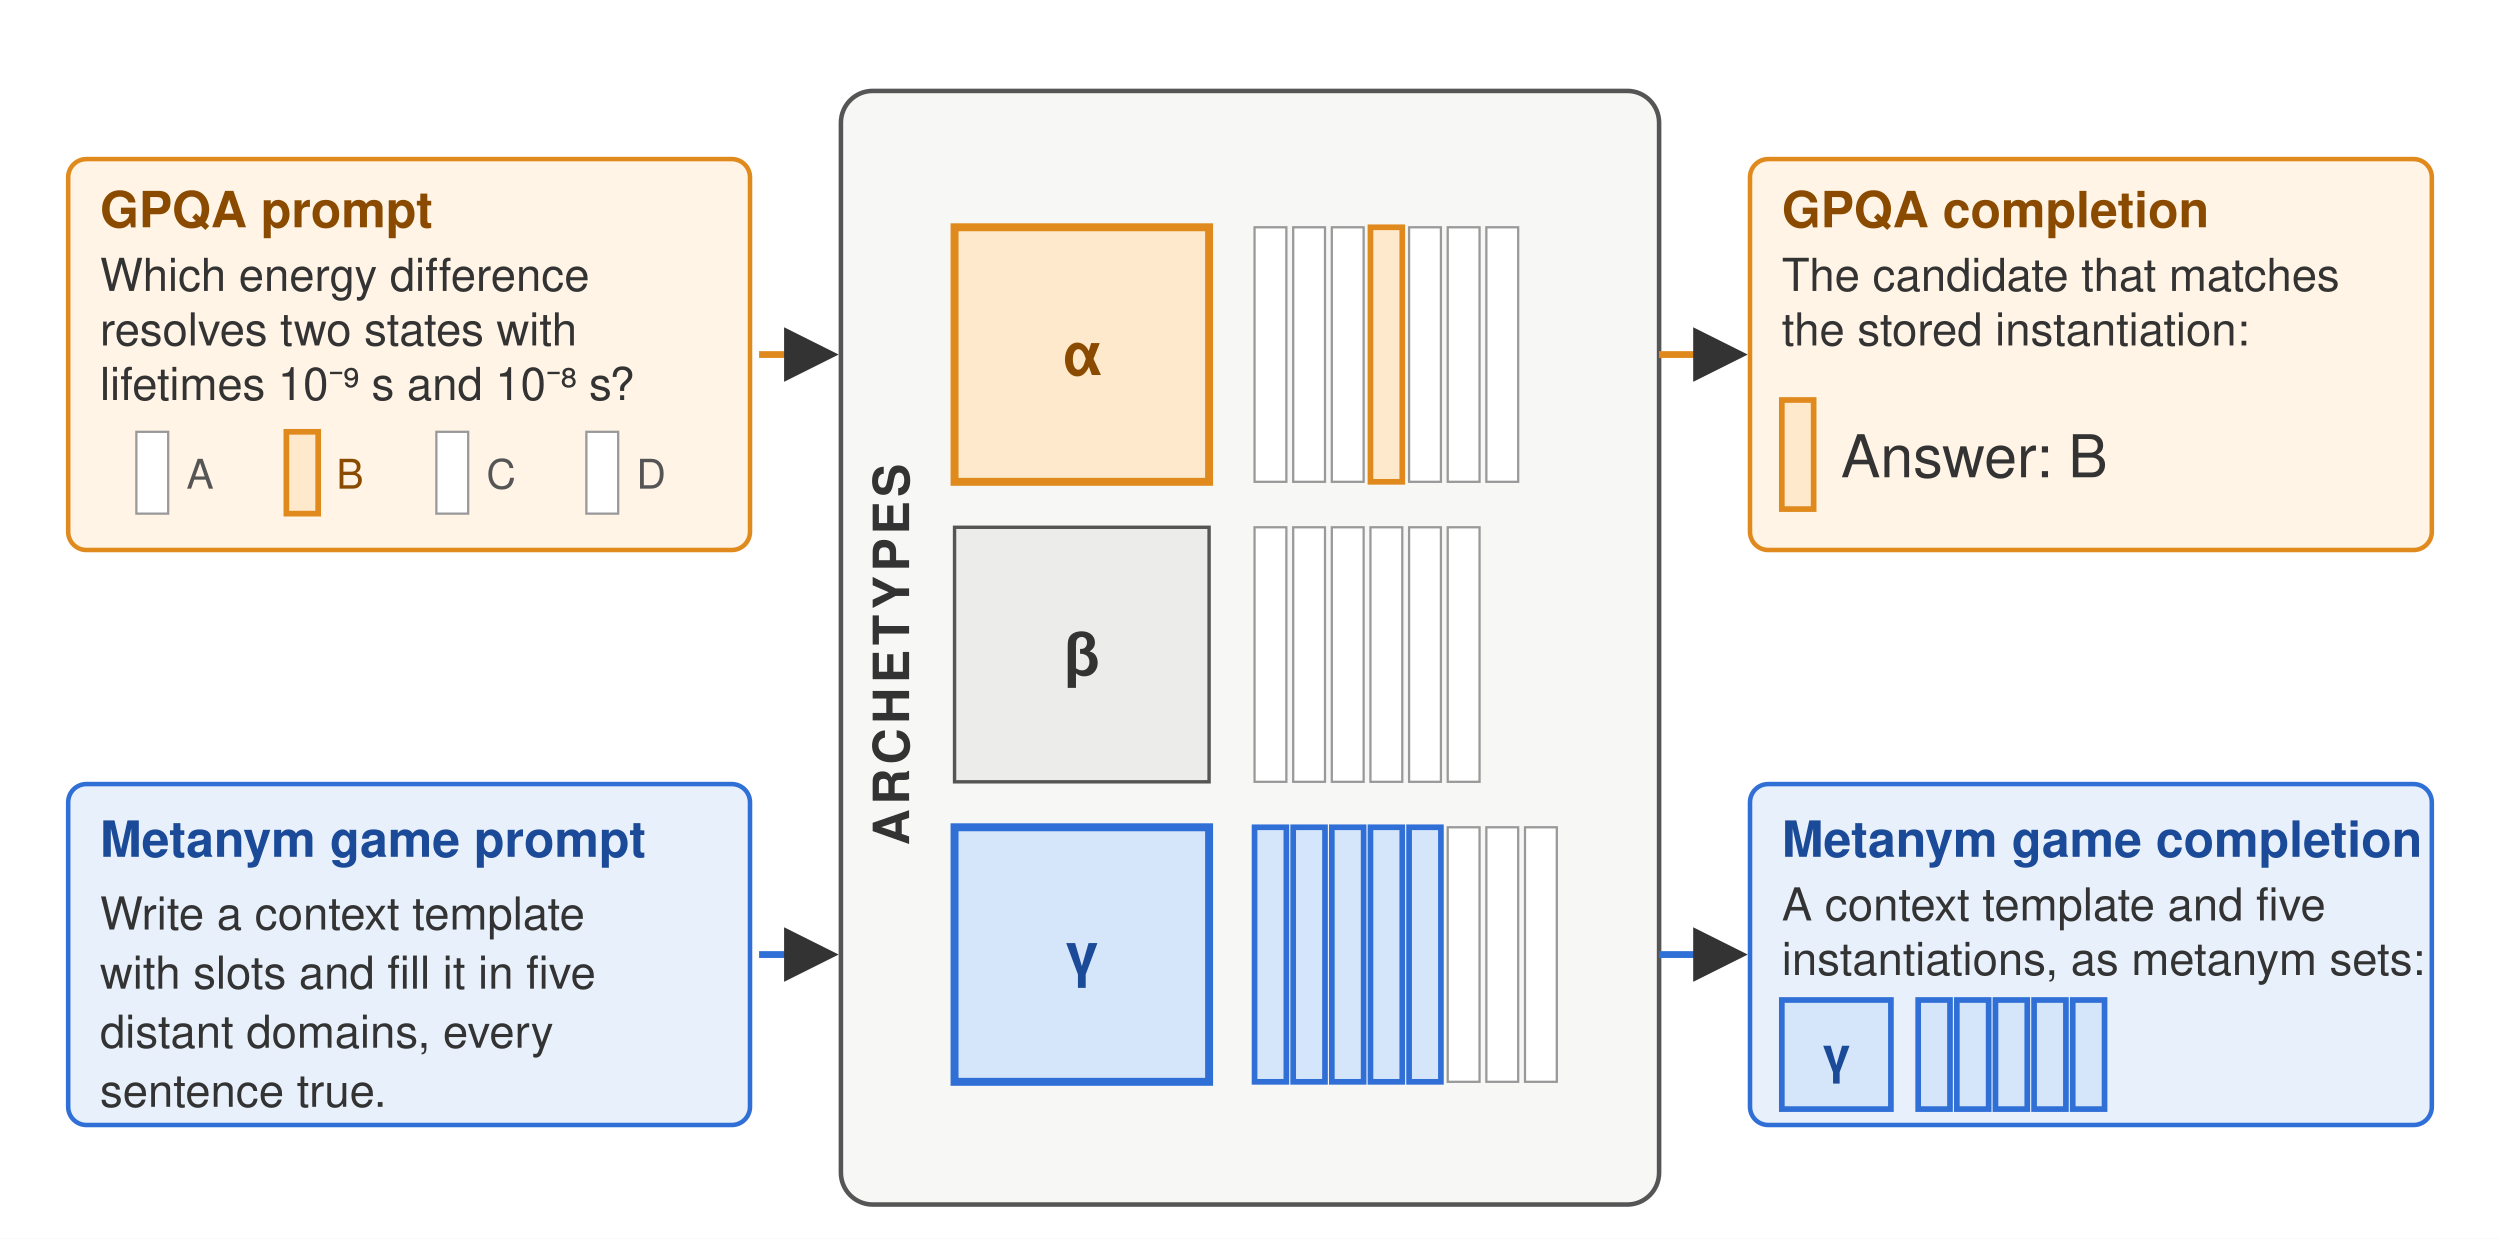
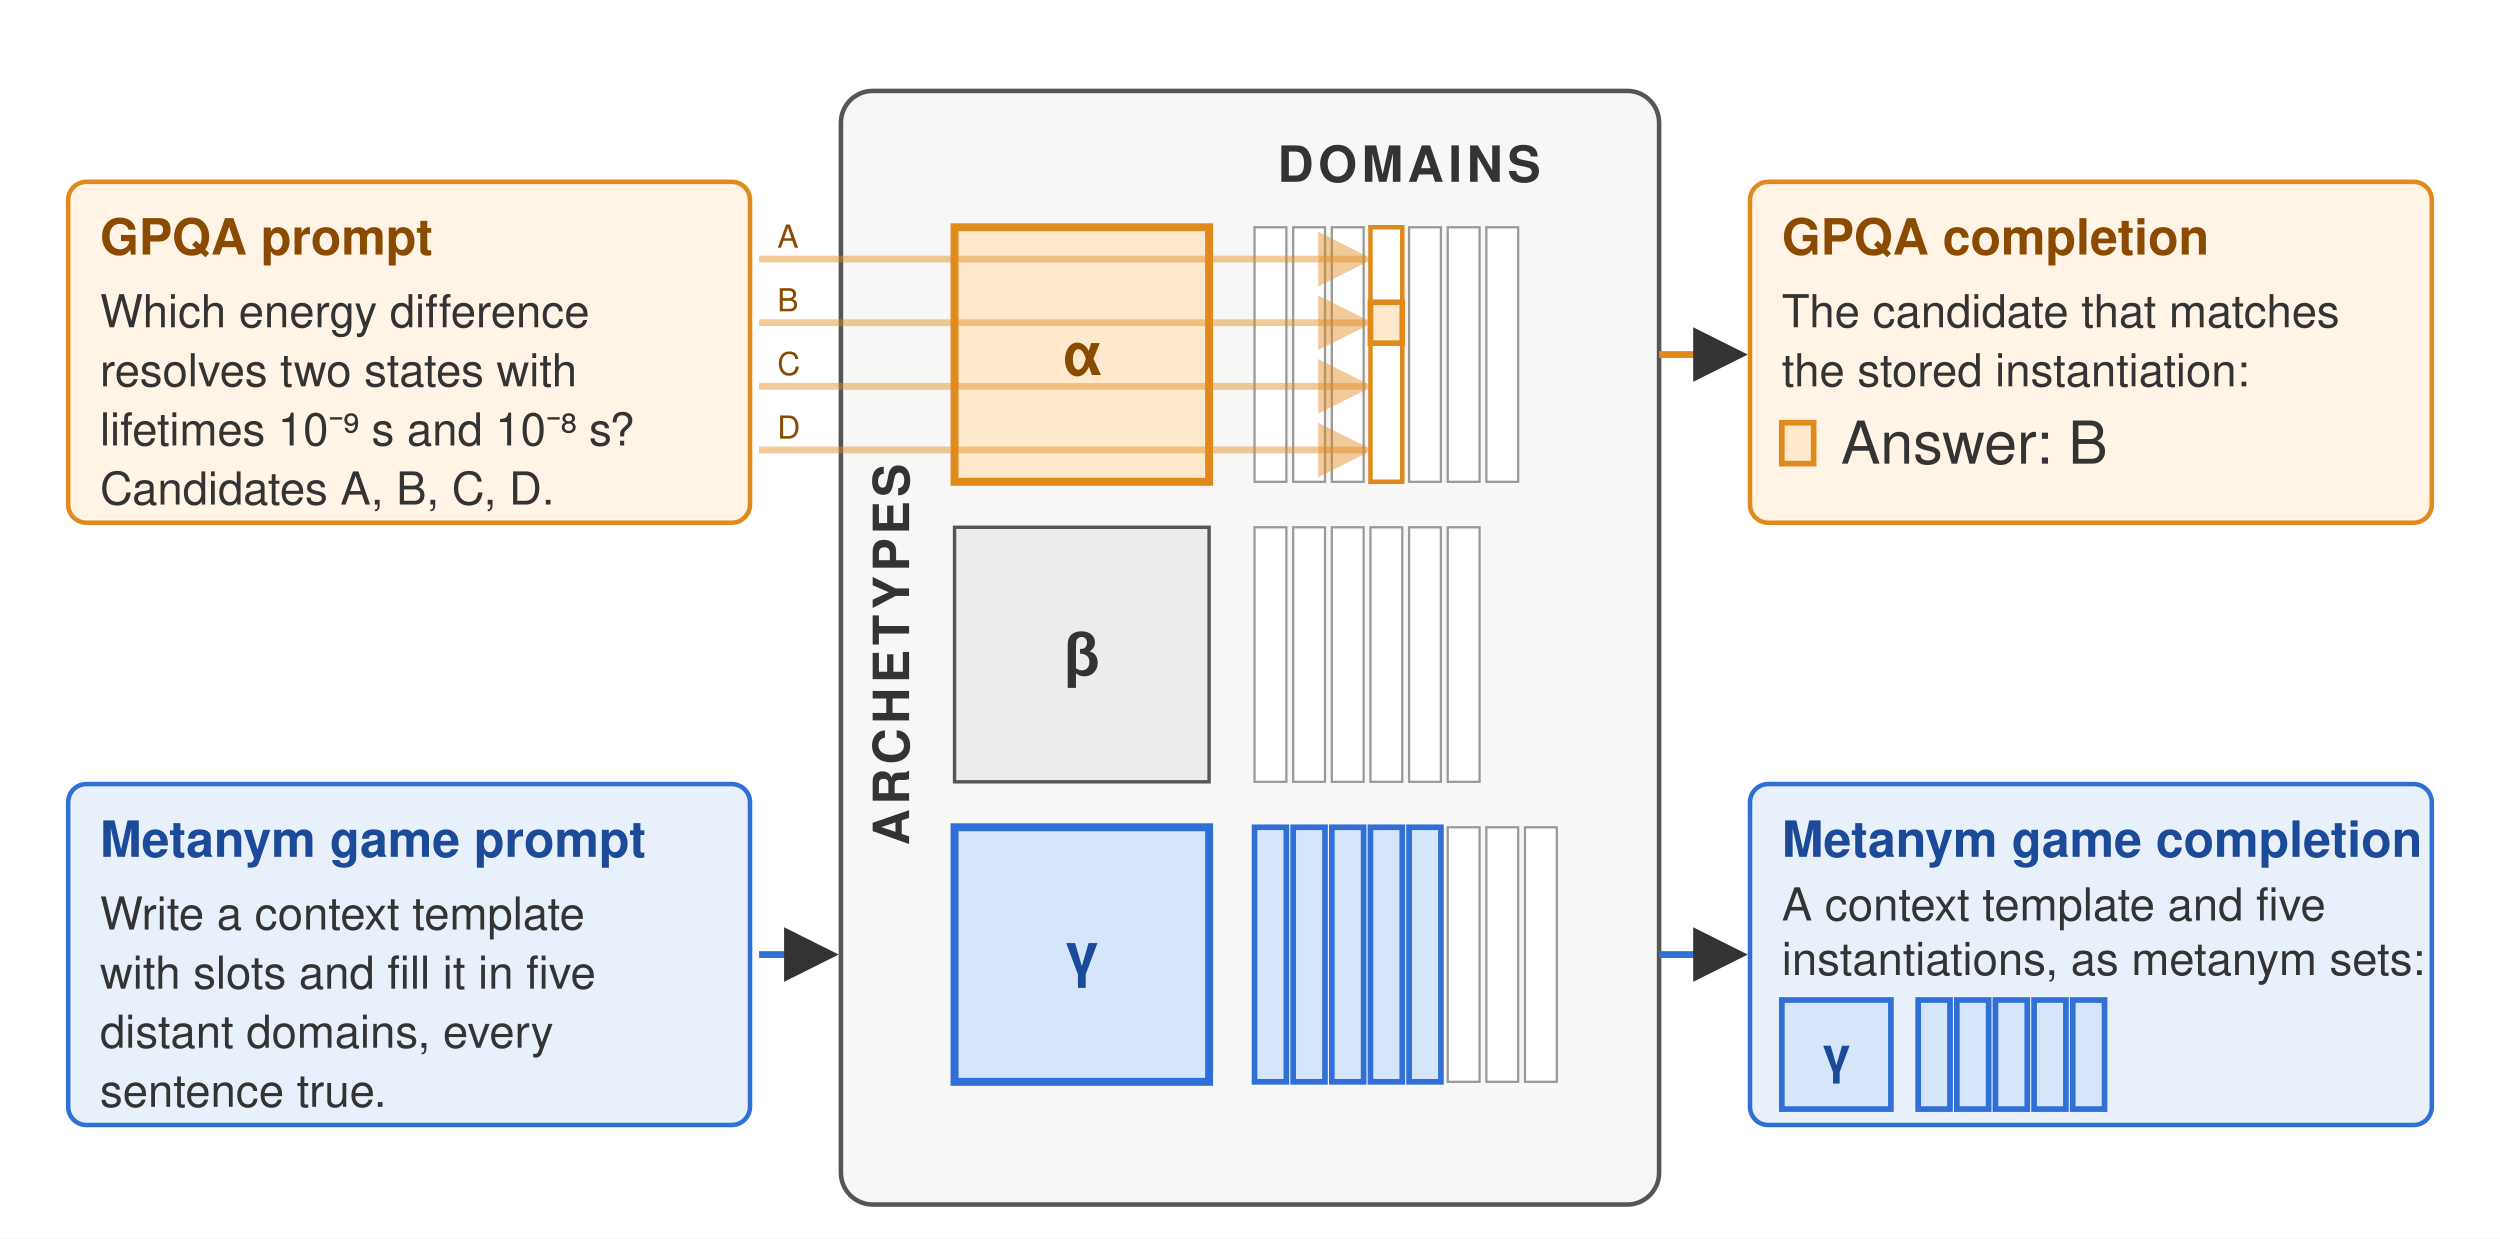
<svg xmlns="http://www.w3.org/2000/svg" width="1100" height="545" viewBox="0 0 1100 545" font-family="Helvetica, Arial, sans-serif" font-size="20">
  <defs>
    <marker id="arr" markerWidth="8" markerHeight="8" refX="7" refY="4" orient="auto">
      <path d="M0,0 L8,4 L0,8 z" fill="#333" />
    </marker>
+     <marker id="arrO" markerWidth="8" markerHeight="8" refX="7" refY="4" orient="auto">
+       <path d="M0,0 L8,4 L0,8 z" fill="#e08a1e" fill-opacity="0.45" />
+     </marker>
  </defs>
  <rect width="1100" height="545" fill="#ffffff" />
-   <rect x="30" y="70" width="300" height="172" rx="8" fill="#fff4e5" stroke="#e08a1e" stroke-width="2" />
-   <text x="44" y="100" font-size="22" font-weight="bold" fill="#8a4b00">GPQA prompt</text>
-   <text x="44" y="128" fill="#333">Which energy difference</text>
-   <text x="44" y="152" fill="#333">resolves two states with</text>
-   <text x="44" y="176" fill="#333">lifetimes 10⁻⁹ s and 10⁻⁸ s?</text>
-   <rect x="60" y="190" width="14" height="36" fill="#ffffff" stroke="#999" stroke-width="1" />
-   <text x="82" y="215" font-size="18" fill="#555">A</text>
-   <rect x="126" y="190" width="14" height="36" fill="#ffe9cc" stroke="#e08a1e" stroke-width="2.5" />
-   <text x="148" y="215" font-size="18" fill="#8a4b00">B</text>
-   <rect x="192" y="190" width="14" height="36" fill="#ffffff" stroke="#999" stroke-width="1" />
-   <text x="214" y="215" font-size="18" fill="#555">C</text>
-   <rect x="258" y="190" width="14" height="36" fill="#ffffff" stroke="#999" stroke-width="1" />
-   <text x="280" y="215" font-size="18" fill="#555">D</text>
-   <path d="M334,156 L366,156" fill="none" stroke="#e08a1e" stroke-width="3" marker-end="url(#arr)" />
+   <rect x="30" y="80" width="300" height="150" rx="8" fill="#fff4e5" stroke="#e08a1e" stroke-width="2" />
+   <text x="44" y="112" font-size="22" font-weight="bold" fill="#8a4b00">GPQA prompt</text>
+   <text x="44" y="144" fill="#333">Which energy difference</text>
+   <text x="44" y="170" fill="#333">resolves two states with</text>
+   <text x="44" y="196" fill="#333">lifetimes 10⁻⁹ s and 10⁻⁸ s?</text>
+   <text x="44" y="222" fill="#333">Candidates A, B, C, D.</text>
  <rect x="30" y="345" width="300" height="150" rx="8" fill="#e8f1fb" stroke="#2f6fd6" stroke-width="2" />
  <text x="44" y="377" font-size="22" font-weight="bold" fill="#1b4a99">Metanym game prompt</text>
  <text x="44" y="409" fill="#333">Write a context template</text>
  <text x="44" y="435" fill="#333">with slots and fill it in five</text>
  <text x="44" y="461" fill="#333">distant domains, every</text>
  <text x="44" y="487" fill="#333">sentence true.</text>
  <path d="M334,420 L366,420" fill="none" stroke="#2f6fd6" stroke-width="3" marker-end="url(#arr)" />
  <rect x="370" y="40" width="360" height="490" rx="14" fill="#f7f7f5" stroke="#555" stroke-width="2" />
  <text transform="translate(400,288) rotate(-90)" font-size="22" fill="#333" font-weight="bold" text-anchor="middle" letter-spacing="2">ARCHETYPES</text>
+   <text x="620" y="80" font-size="22" fill="#333" font-weight="bold" text-anchor="middle" letter-spacing="2">DOMAINS</text>
  <rect x="420" y="100" width="112" height="112" fill="#ffe9cc" stroke="#e08a1e" stroke-width="3.5" />
  <text x="476.0" y="165.0" font-size="26" font-weight="bold" fill="#8a4b00" text-anchor="middle">α</text>
  <rect x="552" y="100" width="14" height="112" fill="#ffffff" stroke="#999" stroke-width="1" />
  <rect x="569" y="100" width="14" height="112" fill="#ffffff" stroke="#999" stroke-width="1" />
  <rect x="586" y="100" width="14" height="112" fill="#ffffff" stroke="#999" stroke-width="1" />
-   <rect x="603" y="100" width="14" height="112" fill="#ffe9cc" stroke="#e08a1e" stroke-width="2.5" />
+   <rect x="603" y="100" width="14" height="112" fill="#ffffff" stroke="#e08a1e" stroke-width="2" />
  <rect x="620" y="100" width="14" height="112" fill="#ffffff" stroke="#999" stroke-width="1" />
  <rect x="637" y="100" width="14" height="112" fill="#ffffff" stroke="#999" stroke-width="1" />
  <rect x="654" y="100" width="14" height="112" fill="#ffffff" stroke="#999" stroke-width="1" />
  <rect x="420" y="232" width="112" height="112" fill="#ececea" stroke="#555" stroke-width="1.5" />
  <text x="476.0" y="297.0" font-size="26" font-weight="bold" fill="#333" text-anchor="middle">β</text>
  <rect x="552" y="232" width="14" height="112" fill="#ffffff" stroke="#999" stroke-width="1" />
  <rect x="569" y="232" width="14" height="112" fill="#ffffff" stroke="#999" stroke-width="1" />
  <rect x="586" y="232" width="14" height="112" fill="#ffffff" stroke="#999" stroke-width="1" />
  <rect x="603" y="232" width="14" height="112" fill="#ffffff" stroke="#999" stroke-width="1" />
  <rect x="620" y="232" width="14" height="112" fill="#ffffff" stroke="#999" stroke-width="1" />
  <rect x="637" y="232" width="14" height="112" fill="#ffffff" stroke="#999" stroke-width="1" />
  <rect x="420" y="364" width="112" height="112" fill="#d6e6fa" stroke="#2f6fd6" stroke-width="3.5" />
  <text x="476.0" y="429.0" font-size="26" font-weight="bold" fill="#1b4a99" text-anchor="middle">γ</text>
  <rect x="552" y="364" width="14" height="112" fill="#d6e6fa" stroke="#2f6fd6" stroke-width="2.5" />
  <rect x="569" y="364" width="14" height="112" fill="#d6e6fa" stroke="#2f6fd6" stroke-width="2.5" />
  <rect x="586" y="364" width="14" height="112" fill="#d6e6fa" stroke="#2f6fd6" stroke-width="2.5" />
  <rect x="603" y="364" width="14" height="112" fill="#d6e6fa" stroke="#2f6fd6" stroke-width="2.5" />
  <rect x="620" y="364" width="14" height="112" fill="#d6e6fa" stroke="#2f6fd6" stroke-width="2.5" />
  <rect x="637" y="364" width="14" height="112" fill="#ffffff" stroke="#999" stroke-width="1" />
  <rect x="654" y="364" width="14" height="112" fill="#ffffff" stroke="#999" stroke-width="1" />
  <rect x="671" y="364" width="14" height="112" fill="#ffffff" stroke="#999" stroke-width="1" />
+   <path d="M334,114 L601,114" fill="none" stroke="#e08a1e" stroke-opacity="0.45" stroke-width="3" marker-end="url(#arrO)" />
+   <text x="342" y="109" font-size="14" fill="#8a4b00">A</text>
+   <path d="M334,142 L601,142" fill="none" stroke="#e08a1e" stroke-opacity="0.45" stroke-width="3" marker-end="url(#arrO)" />
+   <text x="342" y="137" font-size="14" fill="#8a4b00">B</text>
+   <path d="M334,170 L601,170" fill="none" stroke="#e08a1e" stroke-opacity="0.45" stroke-width="3" marker-end="url(#arrO)" />
+   <text x="342" y="165" font-size="14" fill="#8a4b00">C</text>
+   <path d="M334,198 L601,198" fill="none" stroke="#e08a1e" stroke-opacity="0.45" stroke-width="3" marker-end="url(#arrO)" />
+   <text x="342" y="193" font-size="14" fill="#8a4b00">D</text>
+   <rect x="603" y="133" width="14" height="18" fill="#ffe9cc" stroke="#e08a1e" stroke-width="2.5" />
  <path d="M730,156 L766,156" fill="none" stroke="#e08a1e" stroke-width="3" marker-end="url(#arr)" />
-   <rect x="770" y="70" width="300" height="172" rx="8" fill="#fff4e5" stroke="#e08a1e" stroke-width="2" />
-   <text x="784" y="100" font-size="22" font-weight="bold" fill="#8a4b00">GPQA completion</text>
-   <text x="784" y="128" fill="#333">The candidate that matches</text>
-   <text x="784" y="152" fill="#333">the stored instantiation:</text>
-   <rect x="784" y="176" width="14" height="48" fill="#ffe9cc" stroke="#e08a1e" stroke-width="2.5" />
-   <text x="810" y="210" font-size="26" fill="#333">Answer: B</text>
+   <rect x="770" y="80" width="300" height="150" rx="8" fill="#fff4e5" stroke="#e08a1e" stroke-width="2" />
+   <text x="784" y="112" font-size="22" font-weight="bold" fill="#8a4b00">GPQA completion</text>
+   <text x="784" y="144" fill="#333">The candidate that matches</text>
+   <text x="784" y="170" fill="#333">the stored instantiation:</text>
+   <rect x="784" y="186" width="14" height="18" fill="#ffe9cc" stroke="#e08a1e" stroke-width="2.5" />
+   <text x="810" y="204" font-size="26" fill="#333">Answer: B</text>
  <path d="M730,420 L766,420" fill="none" stroke="#2f6fd6" stroke-width="3" marker-end="url(#arr)" />
  <rect x="770" y="345" width="300" height="150" rx="8" fill="#e8f1fb" stroke="#2f6fd6" stroke-width="2" />
  <text x="784" y="377" font-size="22" font-weight="bold" fill="#1b4a99">Metanym game completion</text>
  <text x="784" y="405" fill="#333">A context template and five</text>
  <text x="784" y="429" fill="#333">instantiations, as metanym sets:</text>
  <rect x="784" y="440" width="48" height="48" fill="#d6e6fa" stroke="#2f6fd6" stroke-width="2.5" />
  <text x="808.0" y="472.0" font-size="22" font-weight="bold" fill="#1b4a99" text-anchor="middle">γ</text>
  <rect x="844" y="440" width="14" height="48" fill="#d6e6fa" stroke="#2f6fd6" stroke-width="2.5" />
  <rect x="861" y="440" width="14" height="48" fill="#d6e6fa" stroke="#2f6fd6" stroke-width="2.5" />
  <rect x="878" y="440" width="14" height="48" fill="#d6e6fa" stroke="#2f6fd6" stroke-width="2.5" />
  <rect x="895" y="440" width="14" height="48" fill="#d6e6fa" stroke="#2f6fd6" stroke-width="2.5" />
  <rect x="912" y="440" width="14" height="48" fill="#d6e6fa" stroke="#2f6fd6" stroke-width="2.5" />
</svg>
